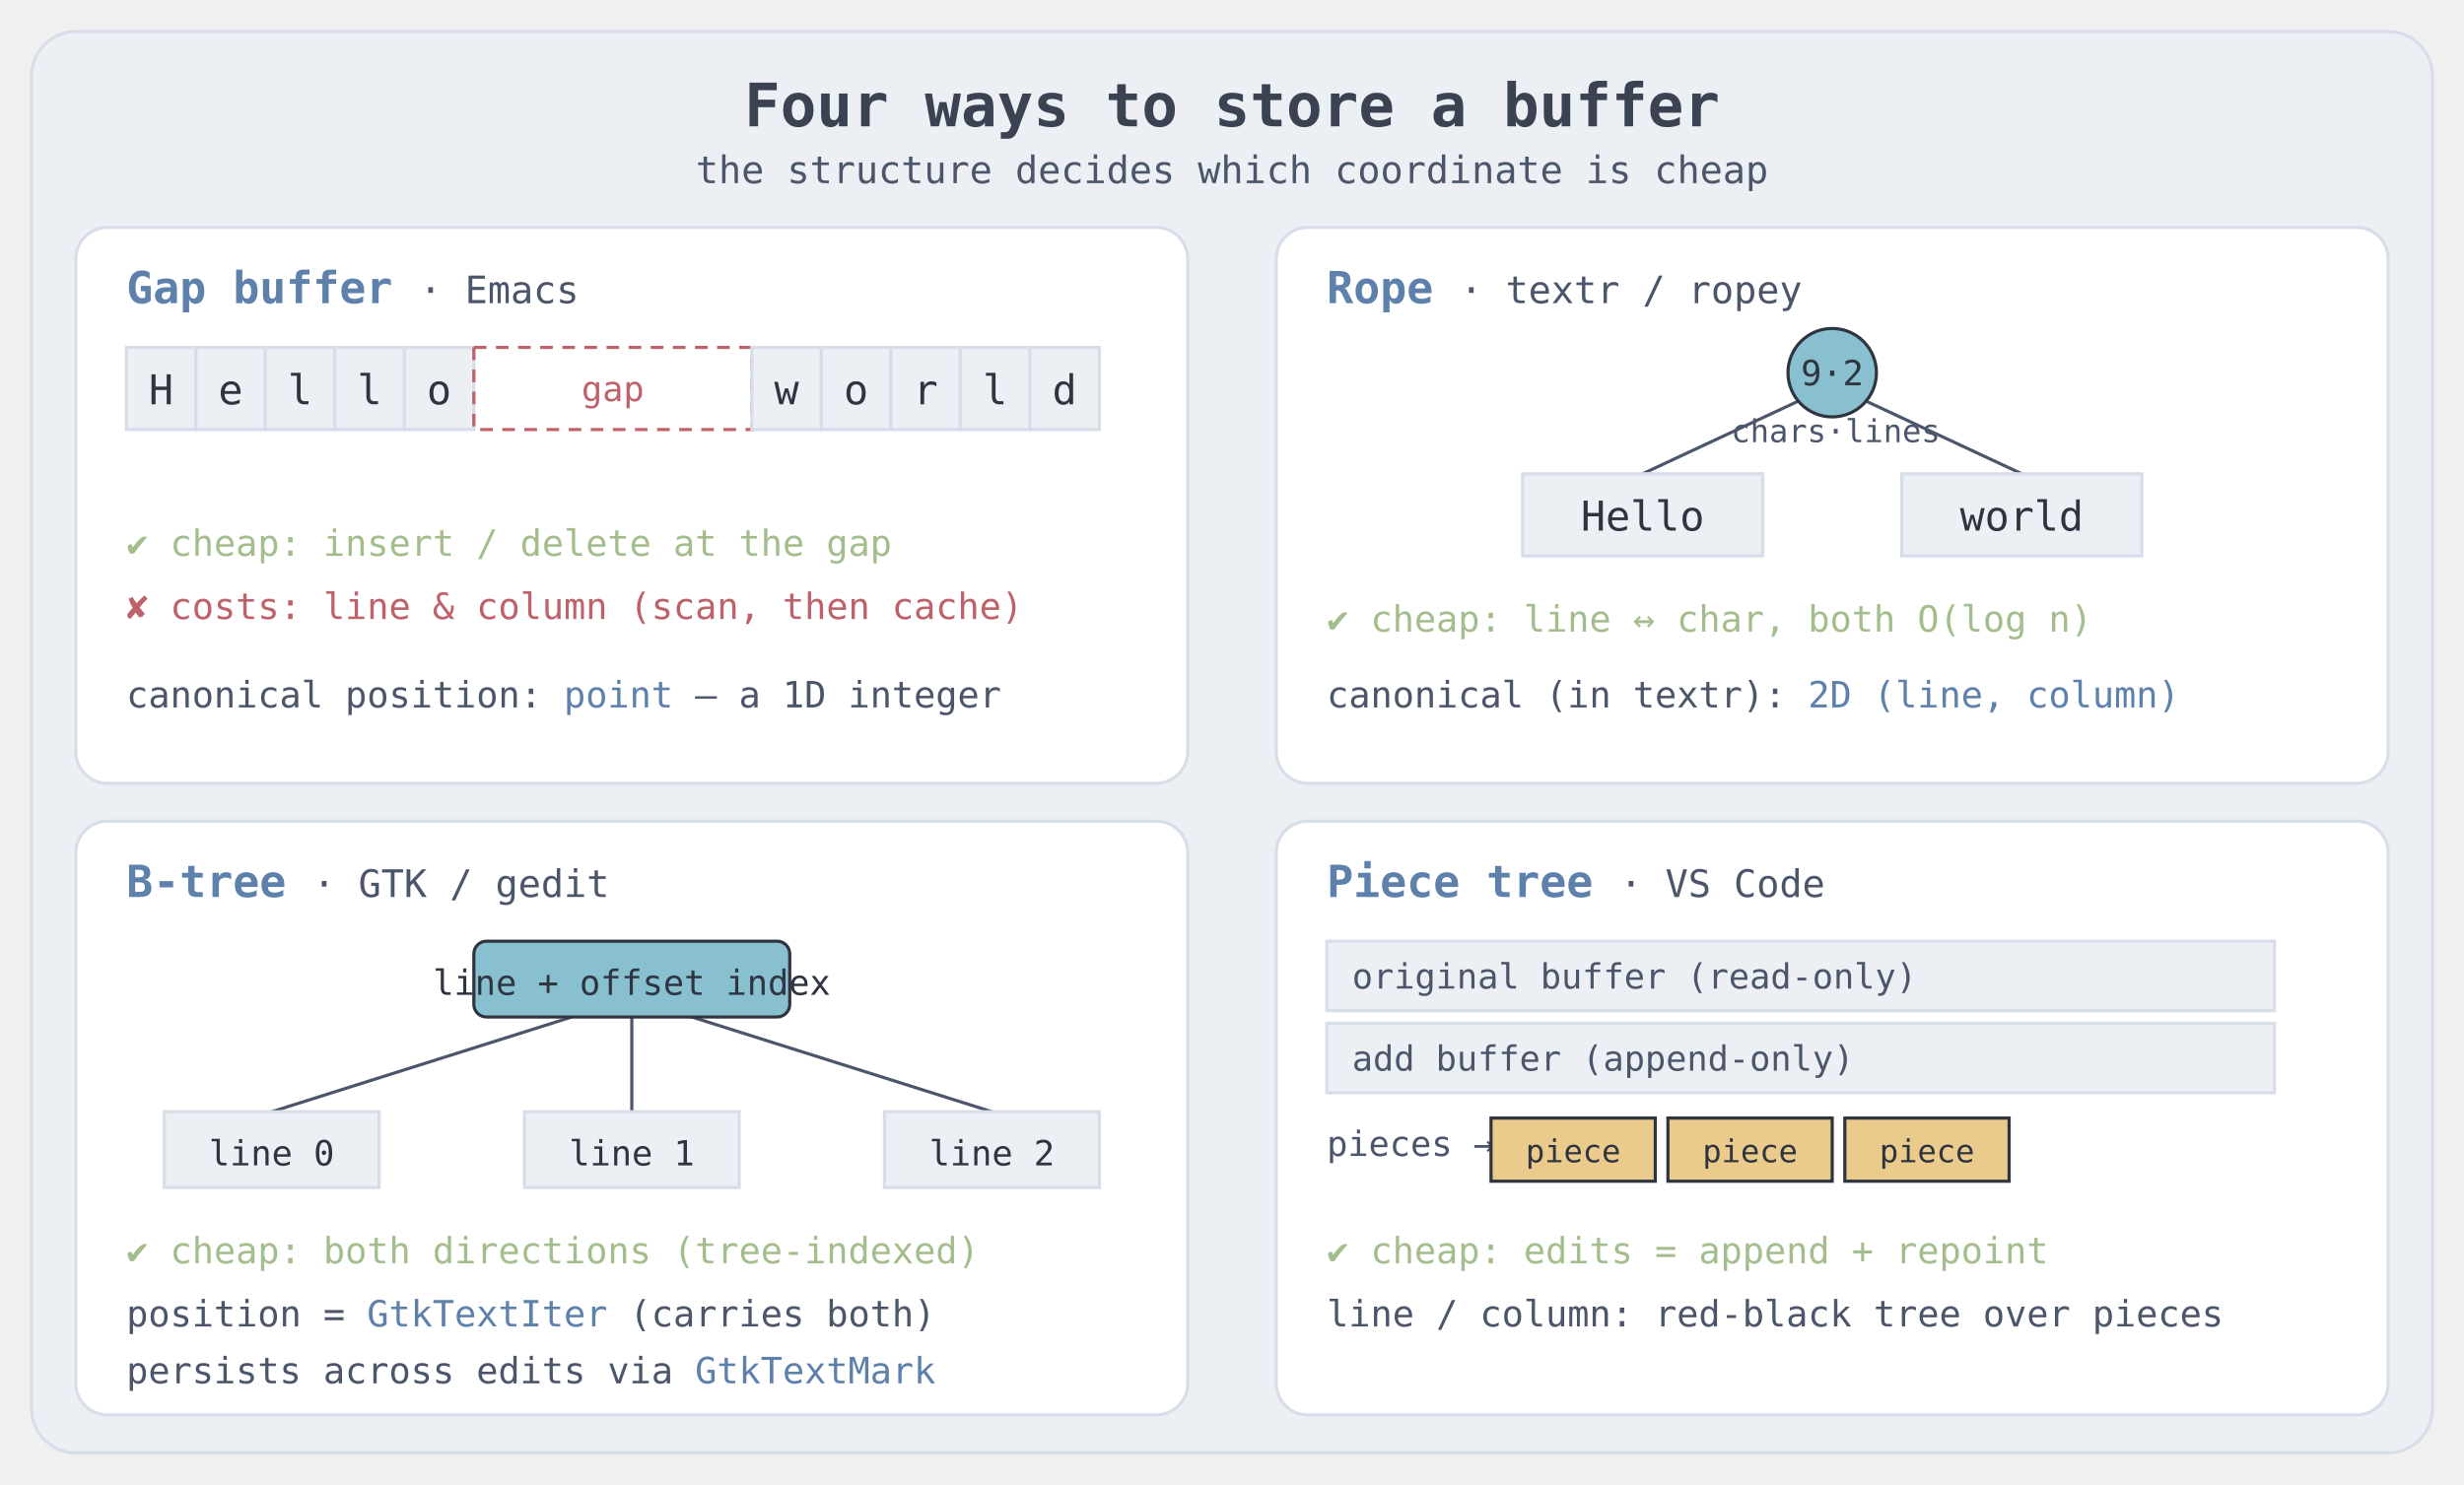
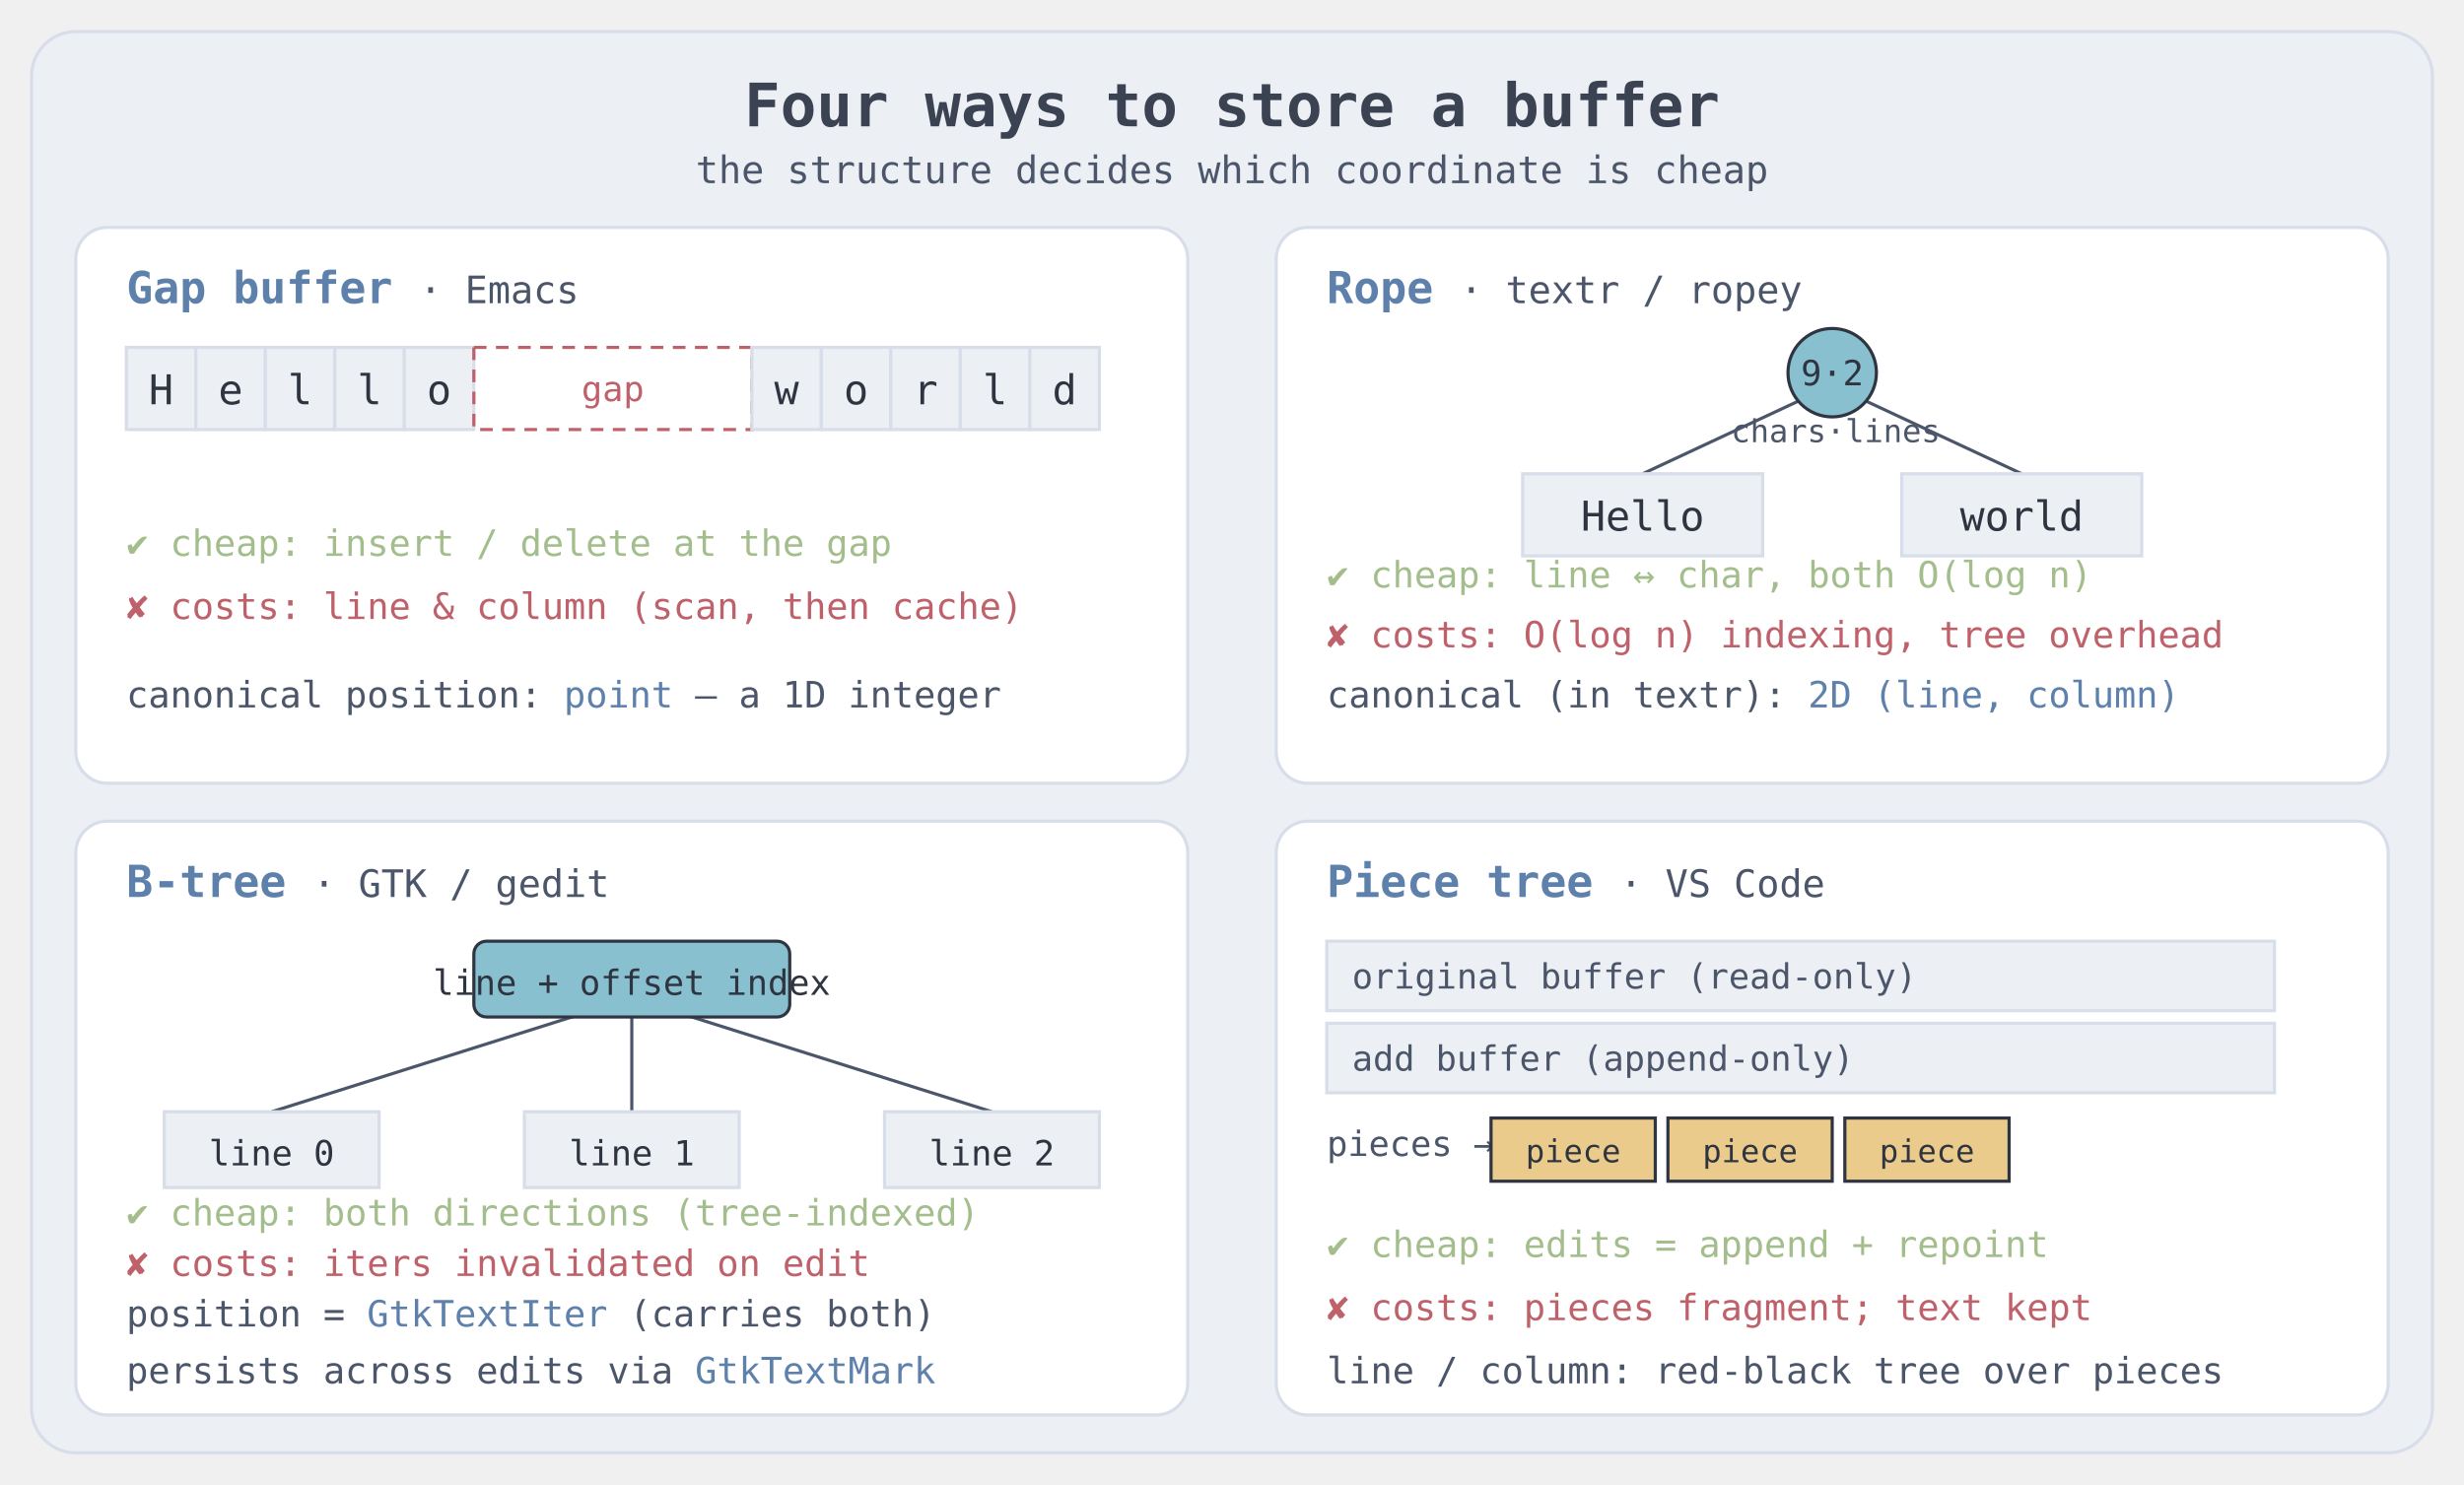
<svg xmlns="http://www.w3.org/2000/svg" viewBox="0 0 780 470" font-family="ui-monospace, SFMono-Regular, Menlo, Consolas, monospace">
  <rect x="10" y="10" width="760" height="450" rx="14" fill="#ECEFF4" stroke="#D8DEE9" />
  <text x="390" y="40" text-anchor="middle" font-size="19" font-weight="700" fill="#3B4252">Four ways to store a buffer</text>
  <text x="390" y="58" text-anchor="middle" font-size="12" fill="#4C566A">the structure decides which coordinate is cheap</text>
  <rect x="24" y="72" width="352" height="176" rx="10" fill="#FFFFFF" stroke="#D8DEE9" />
  <text x="40" y="96" font-size="14" font-weight="700" fill="#5E81AC">Gap buffer <tspan font-weight="400" fill="#4C566A" font-size="12">· Emacs</tspan>
  </text>
  <g font-size="13" fill="#2E3440" text-anchor="middle">
    <rect x="40" y="110" width="22" height="26" fill="#ECEFF4" stroke="#D8DEE9" />
    <text x="51" y="128">H</text>
    <rect x="62" y="110" width="22" height="26" fill="#ECEFF4" stroke="#D8DEE9" />
    <text x="73" y="128">e</text>
    <rect x="84" y="110" width="22" height="26" fill="#ECEFF4" stroke="#D8DEE9" />
    <text x="95" y="128">l</text>
    <rect x="106" y="110" width="22" height="26" fill="#ECEFF4" stroke="#D8DEE9" />
    <text x="117" y="128">l</text>
    <rect x="128" y="110" width="22" height="26" fill="#ECEFF4" stroke="#D8DEE9" />
    <text x="139" y="128">o</text>
    <rect x="150" y="110" width="88" height="26" fill="none" stroke="#BF616A" stroke-dasharray="4 3" />
    <text x="194" y="127" font-size="11" fill="#BF616A">gap</text>
    <rect x="238" y="110" width="22" height="26" fill="#ECEFF4" stroke="#D8DEE9" />
    <text x="249" y="128">w</text>
    <rect x="260" y="110" width="22" height="26" fill="#ECEFF4" stroke="#D8DEE9" />
    <text x="271" y="128">o</text>
    <rect x="282" y="110" width="22" height="26" fill="#ECEFF4" stroke="#D8DEE9" />
    <text x="293" y="128">r</text>
    <rect x="304" y="110" width="22" height="26" fill="#ECEFF4" stroke="#D8DEE9" />
    <text x="315" y="128">l</text>
    <rect x="326" y="110" width="22" height="26" fill="#ECEFF4" stroke="#D8DEE9" />
    <text x="337" y="128">d</text>
  </g>
  <text x="40" y="176" font-size="11.5" fill="#A3BE8C">✔ cheap: insert / delete at the gap</text>
  <text x="40" y="196" font-size="11.5" fill="#BF616A">✘ costs: line &amp; column (scan, then cache)</text>
  <text x="40" y="224" font-size="11.5" fill="#4C566A">canonical position: <tspan fill="#5E81AC">point</tspan> — a 1D integer</text>
  <rect x="404" y="72" width="352" height="176" rx="10" fill="#FFFFFF" stroke="#D8DEE9" />
  <text x="420" y="96" font-size="14" font-weight="700" fill="#5E81AC">Rope <tspan font-weight="400" fill="#4C566A" font-size="12">· textr / ropey</tspan>
  </text>
  <line x1="580" y1="122" x2="520" y2="150" stroke="#4C566A" />
  <line x1="580" y1="122" x2="640" y2="150" stroke="#4C566A" />
  <circle cx="580" cy="118" r="14" fill="#88C0D0" stroke="#2E3440" />
  <text x="580" y="122" text-anchor="middle" font-size="11" fill="#2E3440">9·2</text>
  <rect x="482" y="150" width="76" height="26" fill="#ECEFF4" stroke="#D8DEE9" />
  <text x="520" y="168" text-anchor="middle" font-size="13" fill="#2E3440">Hello</text>
  <rect x="602" y="150" width="76" height="26" fill="#ECEFF4" stroke="#D8DEE9" />
  <text x="640" y="168" text-anchor="middle" font-size="13" fill="#2E3440">world</text>
  <text x="548" y="140" font-size="10" fill="#4C566A">chars·lines</text>
-   <text x="420" y="200" font-size="11.5" fill="#A3BE8C">✔ cheap: line ↔ char, both O(log n)</text>
+   <text x="420" y="186" font-size="11.5" fill="#A3BE8C">✔ cheap: line ↔ char, both O(log n)</text>
+   <text x="420" y="205" font-size="11.5" fill="#BF616A">✘ costs: O(log n) indexing, tree overhead</text>
  <text x="420" y="224" font-size="11.5" fill="#4C566A">canonical (in textr): <tspan fill="#5E81AC">2D (line, column)</tspan>
  </text>
  <rect x="24" y="260" width="352" height="188" rx="10" fill="#FFFFFF" stroke="#D8DEE9" />
  <text x="40" y="284" font-size="14" font-weight="700" fill="#5E81AC">B-tree <tspan font-weight="400" fill="#4C566A" font-size="12">· GTK / gedit</tspan>
  </text>
  <line x1="200" y1="316" x2="86" y2="352" stroke="#4C566A" />
  <line x1="200" y1="316" x2="200" y2="352" stroke="#4C566A" />
  <line x1="200" y1="316" x2="314" y2="352" stroke="#4C566A" />
  <rect x="150" y="298" width="100" height="24" rx="4" fill="#88C0D0" stroke="#2E3440" />
  <text x="200" y="315" text-anchor="middle" font-size="11" fill="#2E3440">line + offset index</text>
  <rect x="52" y="352" width="68" height="24" fill="#ECEFF4" stroke="#D8DEE9" />
  <text x="86" y="369" text-anchor="middle" font-size="11" fill="#2E3440">line 0</text>
  <rect x="166" y="352" width="68" height="24" fill="#ECEFF4" stroke="#D8DEE9" />
  <text x="200" y="369" text-anchor="middle" font-size="11" fill="#2E3440">line 1</text>
  <rect x="280" y="352" width="68" height="24" fill="#ECEFF4" stroke="#D8DEE9" />
  <text x="314" y="369" text-anchor="middle" font-size="11" fill="#2E3440">line 2</text>
-   <text x="40" y="400" font-size="11.5" fill="#A3BE8C">✔ cheap: both directions (tree-indexed)</text>
+   <text x="40" y="388" font-size="11.5" fill="#A3BE8C">✔ cheap: both directions (tree-indexed)</text>
+   <text x="40" y="404" font-size="11.5" fill="#BF616A">✘ costs: iters invalidated on edit</text>
  <text x="40" y="420" font-size="11.5" fill="#4C566A">position = <tspan fill="#5E81AC">GtkTextIter</tspan> (carries both)</text>
  <text x="40" y="438" font-size="11.5" fill="#4C566A">persists across edits via <tspan fill="#5E81AC">GtkTextMark</tspan>
  </text>
  <rect x="404" y="260" width="352" height="188" rx="10" fill="#FFFFFF" stroke="#D8DEE9" />
  <text x="420" y="284" font-size="14" font-weight="700" fill="#5E81AC">Piece tree <tspan font-weight="400" fill="#4C566A" font-size="12">· VS Code</tspan>
  </text>
  <rect x="420" y="298" width="300" height="22" fill="#ECEFF4" stroke="#D8DEE9" />
  <text x="428" y="313" font-size="11" fill="#4C566A">original buffer (read-only)</text>
  <rect x="420" y="324" width="300" height="22" fill="#ECEFF4" stroke="#D8DEE9" />
  <text x="428" y="339" font-size="11" fill="#4C566A">add buffer (append-only)</text>
  <text x="420" y="366" font-size="11" fill="#4C566A">pieces →</text>
  <rect x="472" y="354" width="52" height="20" fill="#EBCB8B" stroke="#2E3440" />
  <text x="498" y="368" text-anchor="middle" font-size="10" fill="#2E3440">piece</text>
  <rect x="528" y="354" width="52" height="20" fill="#EBCB8B" stroke="#2E3440" />
  <text x="554" y="368" text-anchor="middle" font-size="10" fill="#2E3440">piece</text>
  <rect x="584" y="354" width="52" height="20" fill="#EBCB8B" stroke="#2E3440" />
  <text x="610" y="368" text-anchor="middle" font-size="10" fill="#2E3440">piece</text>
-   <text x="420" y="400" font-size="11.5" fill="#A3BE8C">✔ cheap: edits = append + repoint</text>
-   <text x="420" y="420" font-size="11.5" fill="#4C566A">line / column: red-black tree over pieces</text>
+   <text x="420" y="398" font-size="11.5" fill="#A3BE8C">✔ cheap: edits = append + repoint</text>
+   <text x="420" y="418" font-size="11.5" fill="#BF616A">✘ costs: pieces fragment; text kept</text>
+   <text x="420" y="438" font-size="11.5" fill="#4C566A">line / column: red-black tree over pieces</text>
</svg>
